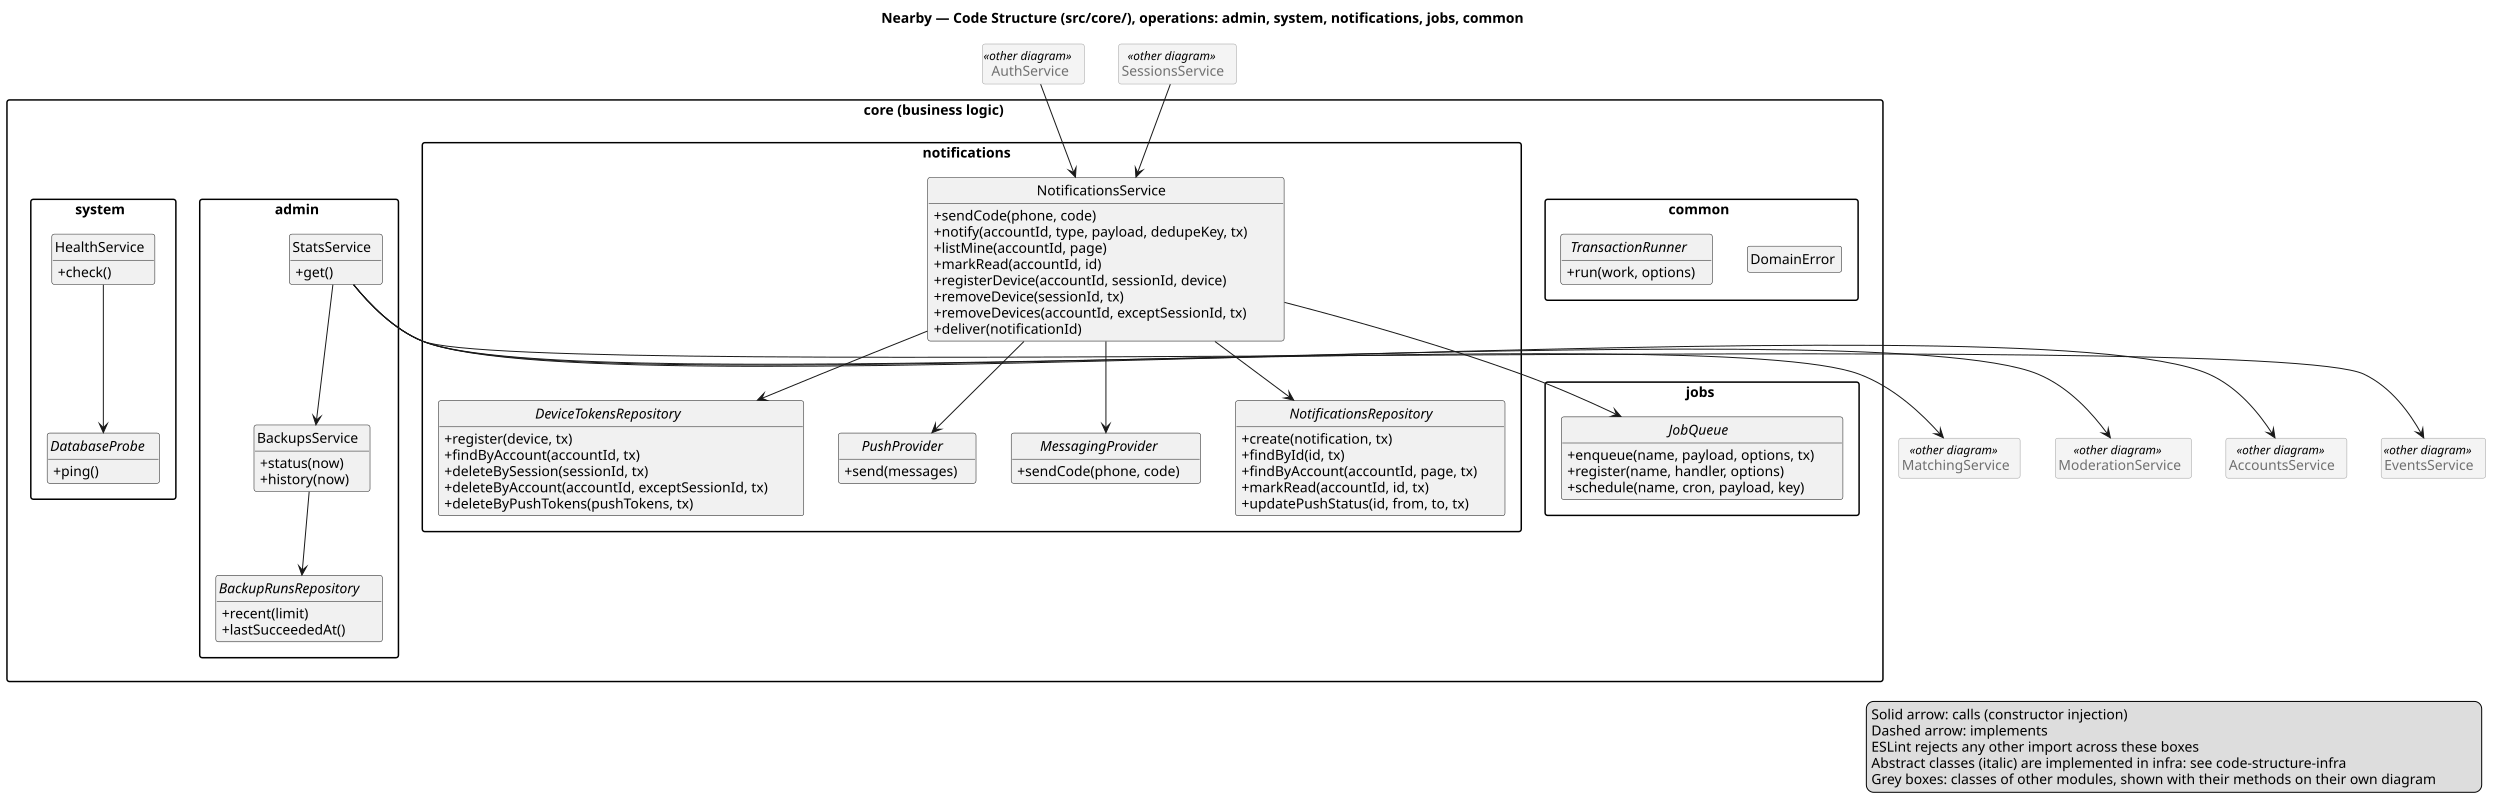
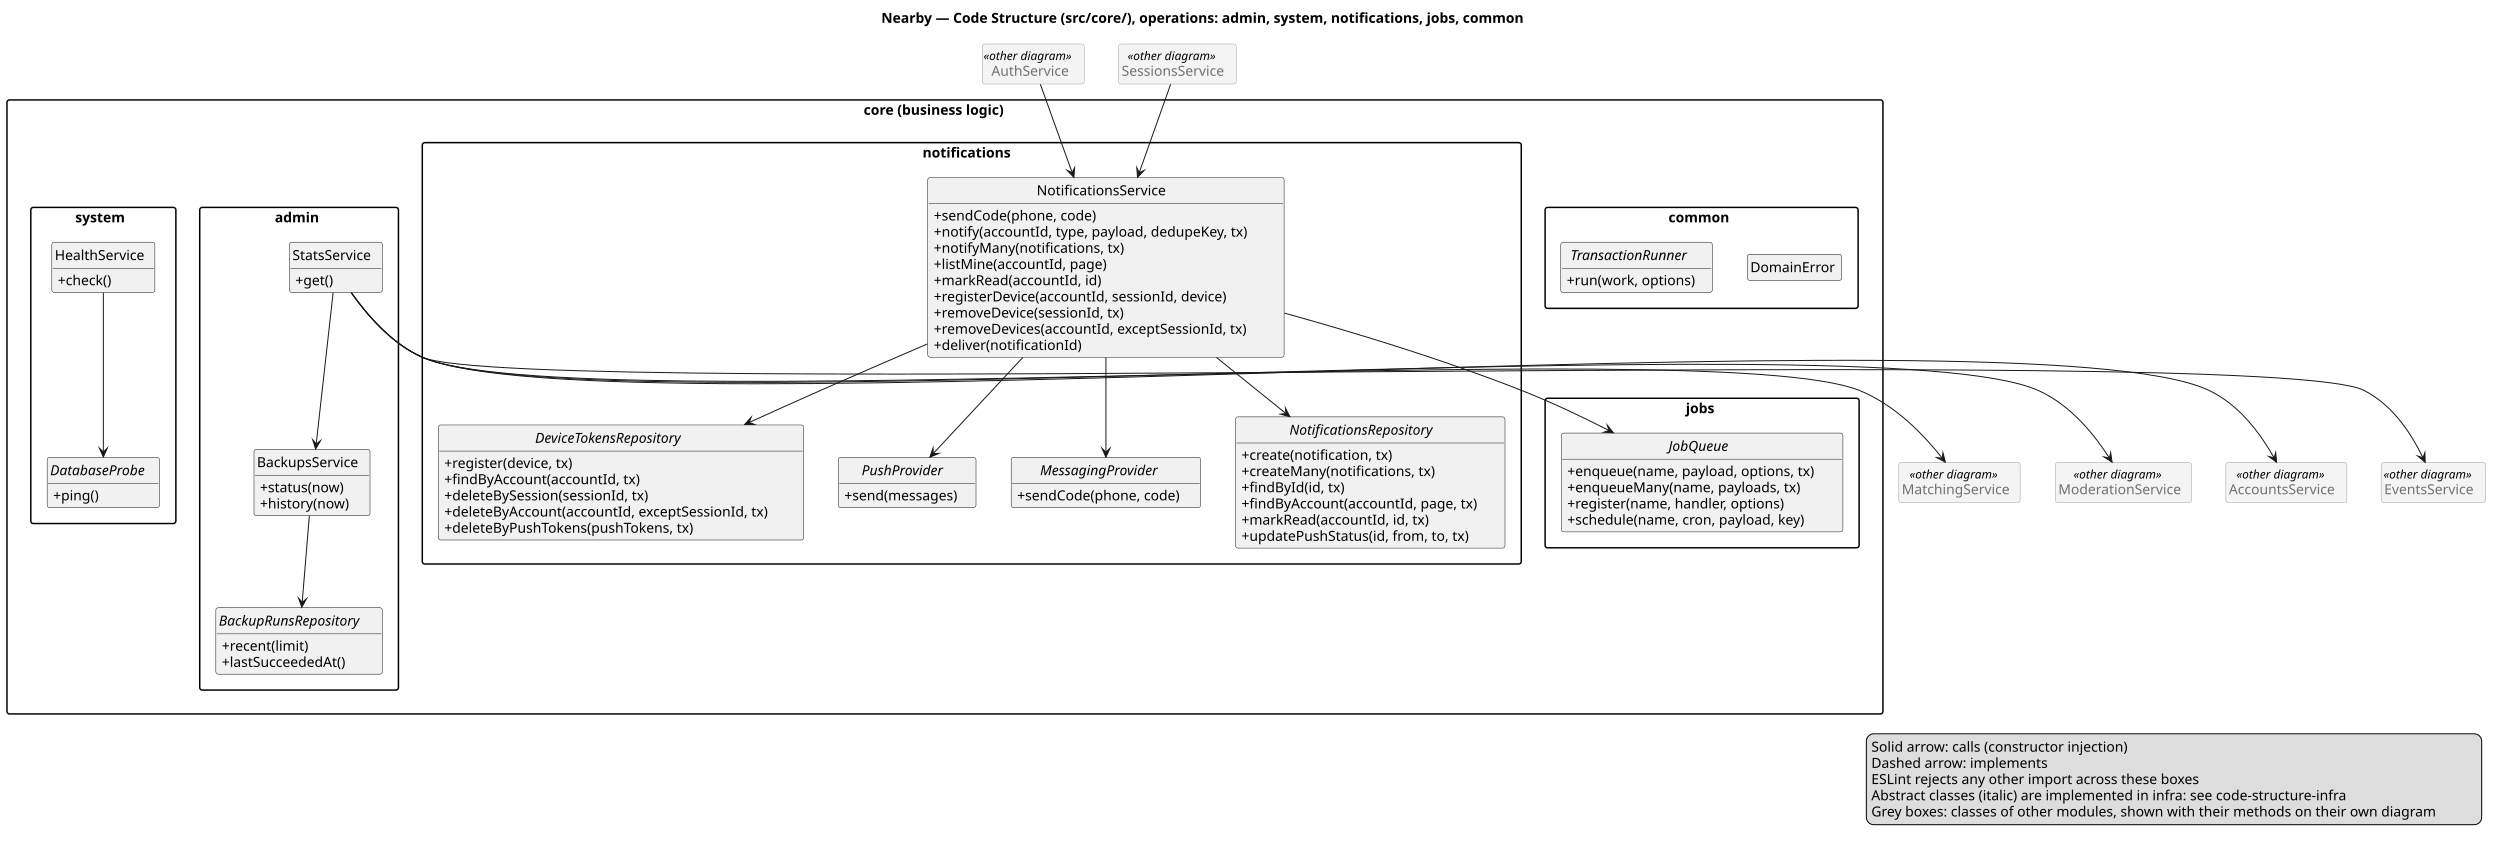
- <svg xmlns="http://www.w3.org/2000/svg" version="1.1" data-diagram-type="CLASS" style="width:2516px;height:816px;background:#FFFFFF;" width="2516px" height="816px" viewBox="0 0 2516 816" zoomAndPan="magnify" preserveAspectRatio="none" contentStyleType="text/css">
+ <svg xmlns="http://www.w3.org/2000/svg" version="1.1" data-diagram-type="CLASS" style="width:2516px;height:848px;background:#FFFFFF;" width="2516px" height="848px" viewBox="0 0 2516 848" zoomAndPan="magnify" preserveAspectRatio="none" contentStyleType="text/css">
  <defs />
  <g font-family="sans-serif" lengthAdjust="spacing">
    <g class="title" data-source-line="5">
      <text x="886.893" y="22.995" fill="#000" font-size="14" textLength="735.786" font-weight="700">Nearby — Code Structure (src/core/), operations: admin, system, notifications, jobs, common</text>
    </g>
    <g class="cluster" data-qualified-name="CORE" id="ent0001" data-source-line="18">
-       <rect x="7" y="100.567" width="1888" height="585.34" fill="none" style="stroke:#000;stroke-width:1.5;" rx="2.5" ry="2.5" />
-       <text x="869.177" y="115.562" fill="#000" font-size="14" textLength="163.646" font-weight="700">core (business logic)</text>
+       <rect x="7" y="100.557" width="1888" height="617.94" fill="none" style="stroke:#000;stroke-width:1.5;" rx="2.5" ry="2.5" />
+       <text x="869.177" y="115.552" fill="#000" font-size="14" textLength="163.646" font-weight="700">core (business logic)</text>
    </g>
    <g class="cluster" data-qualified-name="CORE.admin" id="ent0002" data-source-line="19">
-       <rect x="201" y="200.607" width="200" height="461.3" fill="none" style="stroke:#000;stroke-width:1.5;" rx="2.5" ry="2.5" />
-       <text x="276.589" y="215.602" fill="#000" font-size="14" textLength="48.822" font-weight="700">admin</text>
+       <rect x="201" y="208.747" width="200" height="485.75" fill="none" style="stroke:#000;stroke-width:1.5;" rx="2.5" ry="2.5" />
+       <text x="276.589" y="223.742" fill="#000" font-size="14" textLength="48.822" font-weight="700">admin</text>
    </g>
    <g class="cluster" data-qualified-name="CORE.system" id="ent0006" data-source-line="32">
-       <rect x="31" y="200.607" width="146" height="301.82" fill="none" style="stroke:#000;stroke-width:1.5;" rx="2.5" ry="2.5" />
-       <text x="75.716" y="215.602" fill="#000" font-size="14" textLength="56.567" font-weight="700">system</text>
+       <rect x="31" y="208.747" width="146" height="318.12" fill="none" style="stroke:#000;stroke-width:1.5;" rx="2.5" ry="2.5" />
+       <text x="75.716" y="223.742" fill="#000" font-size="14" textLength="56.567" font-weight="700">system</text>
    </g>
    <g class="cluster" data-qualified-name="CORE.notifications" id="ent0009" data-source-line="40">
-       <rect x="425" y="143.567" width="1106" height="391.45" fill="none" style="stroke:#000;stroke-width:1.5;" rx="2.5" ry="2.5" />
-       <text x="928.439" y="158.562" fill="#000" font-size="14" textLength="99.121" font-weight="700">notifications</text>
-     </g>
-     <g class="cluster" data-qualified-name="CORE.jobs" id="ent0015" data-source-line="72">
-       <rect x="1555" y="384.537" width="316" height="134.18" fill="none" style="stroke:#000;stroke-width:1.5;" rx="2.5" ry="2.5" />
-       <text x="1696.614" y="399.532" fill="#000" font-size="14" textLength="32.771" font-weight="700">jobs</text>
-     </g>
-     <g class="cluster" data-qualified-name="CORE.common" id="ent0017" data-source-line="79">
-       <rect x="1555" y="200.607" width="315" height="101.59" fill="none" style="stroke:#000;stroke-width:1.5;" rx="2.5" ry="2.5" />
-       <text x="1679.161" y="215.602" fill="#000" font-size="14" textLength="66.678" font-weight="700">common</text>
+       <rect x="425" y="143.557" width="1106" height="424.05" fill="none" style="stroke:#000;stroke-width:1.5;" rx="2.5" ry="2.5" />
+       <text x="928.439" y="158.552" fill="#000" font-size="14" textLength="99.121" font-weight="700">notifications</text>
+     </g>
+     <g class="cluster" data-qualified-name="CORE.jobs" id="ent0015" data-source-line="74">
+       <rect x="1555" y="400.827" width="316" height="150.48" fill="none" style="stroke:#000;stroke-width:1.5;" rx="2.5" ry="2.5" />
+       <text x="1696.614" y="415.822" fill="#000" font-size="14" textLength="32.771" font-weight="700">jobs</text>
+     </g>
+     <g class="cluster" data-qualified-name="CORE.common" id="ent0017" data-source-line="82">
+       <rect x="1555" y="208.747" width="315" height="101.59" fill="none" style="stroke:#000;stroke-width:1.5;" rx="2.5" ry="2.5" />
+       <text x="1679.161" y="223.742" fill="#000" font-size="14" textLength="66.678" font-weight="700">common</text>
    </g>
    <g class="entity" data-qualified-name="CORE.admin.StatsService" id="ent0003" data-source-line="20">
-       <rect x="291.26" y="235.607" width="93.479" height="50.594" fill="#F1F1F1" style="stroke:#181818;stroke-width:0.5;" rx="2.5" ry="2.5" />
-       <text x="294.26" y="253.602" fill="#000" font-size="14" textLength="87.479">StatsService</text>
-       <line x1="292.26" y1="261.904" x2="383.739" y2="261.904" style="stroke:#181818;stroke-width:0.5;" />
-       <text x="297.26" y="278.899" fill="#000" font-size="14" textLength="45.644">+get()</text>
+       <rect x="291.26" y="243.747" width="93.479" height="50.594" fill="#F1F1F1" style="stroke:#181818;stroke-width:0.5;" rx="2.5" ry="2.5" />
+       <text x="294.26" y="261.742" fill="#000" font-size="14" textLength="87.479">StatsService</text>
+       <line x1="292.26" y1="270.044" x2="383.739" y2="270.044" style="stroke:#181818;stroke-width:0.5;" />
+       <text x="297.26" y="287.039" fill="#000" font-size="14" textLength="45.644">+get()</text>
    </g>
    <g class="entity" data-qualified-name="CORE.admin.BackupsService" id="ent0004" data-source-line="23">
-       <rect x="255.61" y="427.677" width="116.783" height="66.891" fill="#F1F1F1" style="stroke:#181818;stroke-width:0.5;" rx="2.5" ry="2.5" />
-       <text x="258.61" y="445.672" fill="#000" font-size="14" textLength="110.783">BackupsService</text>
-       <line x1="256.61" y1="453.974" x2="371.393" y2="453.974" style="stroke:#181818;stroke-width:0.5;" />
-       <text x="261.61" y="470.969" fill="#000" font-size="14" textLength="94.562">+status(now)</text>
-       <text x="261.61" y="487.266" fill="#000" font-size="14" textLength="99.695">+history(now)</text>
+       <rect x="255.61" y="452.127" width="116.783" height="66.891" fill="#F1F1F1" style="stroke:#181818;stroke-width:0.5;" rx="2.5" ry="2.5" />
+       <text x="258.61" y="470.122" fill="#000" font-size="14" textLength="110.783">BackupsService</text>
+       <line x1="256.61" y1="478.424" x2="371.393" y2="478.424" style="stroke:#181818;stroke-width:0.5;" />
+       <text x="261.61" y="495.419" fill="#000" font-size="14" textLength="94.562">+status(now)</text>
+       <text x="261.61" y="511.716" fill="#000" font-size="14" textLength="99.695">+history(now)</text>
    </g>
    <g class="entity" data-qualified-name="CORE.admin.BackupRunsRepository" id="ent0005" data-source-line="27">
-       <rect x="217.21" y="579.017" width="167.588" height="66.891" fill="#F1F1F1" style="stroke:#181818;stroke-width:0.5;" rx="2.5" ry="2.5" />
-       <text x="220.21" y="597.012" fill="#000" font-size="14" textLength="161.588" font-style="italic">BackupRunsRepository</text>
-       <line x1="218.21" y1="605.314" x2="383.798" y2="605.314" style="stroke:#181818;stroke-width:0.5;" />
-       <text x="223.21" y="622.309" fill="#000" font-size="14" textLength="98.492">+recent(limit)</text>
-       <text x="223.21" y="638.606" fill="#000" font-size="14" textLength="139.74">+lastSucceededAt()</text>
+       <rect x="217.21" y="611.607" width="167.588" height="66.891" fill="#F1F1F1" style="stroke:#181818;stroke-width:0.5;" rx="2.5" ry="2.5" />
+       <text x="220.21" y="629.602" fill="#000" font-size="14" textLength="161.588" font-style="italic">BackupRunsRepository</text>
+       <line x1="218.21" y1="637.904" x2="383.798" y2="637.904" style="stroke:#181818;stroke-width:0.5;" />
+       <text x="223.21" y="654.899" fill="#000" font-size="14" textLength="98.492">+recent(limit)</text>
+       <text x="223.21" y="671.196" fill="#000" font-size="14" textLength="139.74">+lastSucceededAt()</text>
    </g>
    <g class="entity" data-qualified-name="CORE.system.HealthService" id="ent0007" data-source-line="33">
-       <rect x="52.14" y="235.607" width="103.713" height="50.594" fill="#F1F1F1" style="stroke:#181818;stroke-width:0.5;" rx="2.5" ry="2.5" />
-       <text x="55.14" y="253.602" fill="#000" font-size="14" textLength="97.713">HealthService</text>
-       <line x1="53.14" y1="261.904" x2="154.853" y2="261.904" style="stroke:#181818;stroke-width:0.5;" />
-       <text x="58.14" y="278.899" fill="#000" font-size="14" textLength="63.643">+check()</text>
+       <rect x="52.14" y="243.747" width="103.713" height="50.594" fill="#F1F1F1" style="stroke:#181818;stroke-width:0.5;" rx="2.5" ry="2.5" />
+       <text x="55.14" y="261.742" fill="#000" font-size="14" textLength="97.713">HealthService</text>
+       <line x1="53.14" y1="270.044" x2="154.853" y2="270.044" style="stroke:#181818;stroke-width:0.5;" />
+       <text x="58.14" y="287.039" fill="#000" font-size="14" textLength="63.643">+check()</text>
    </g>
    <g class="entity" data-qualified-name="CORE.system.DatabaseProbe" id="ent0008" data-source-line="36">
-       <rect x="47.47" y="435.827" width="113.064" height="50.594" fill="#F1F1F1" style="stroke:#181818;stroke-width:0.5;" rx="2.5" ry="2.5" />
-       <text x="50.47" y="453.822" fill="#000" font-size="14" textLength="107.064" font-style="italic">DatabaseProbe</text>
-       <line x1="48.47" y1="462.124" x2="159.534" y2="462.124" style="stroke:#181818;stroke-width:0.5;" />
-       <text x="53.47" y="479.119" fill="#000" font-size="14" textLength="53.19">+ping()</text>
+       <rect x="47.47" y="460.267" width="113.064" height="50.594" fill="#F1F1F1" style="stroke:#181818;stroke-width:0.5;" rx="2.5" ry="2.5" />
+       <text x="50.47" y="478.262" fill="#000" font-size="14" textLength="107.064" font-style="italic">DatabaseProbe</text>
+       <line x1="48.47" y1="486.564" x2="159.534" y2="486.564" style="stroke:#181818;stroke-width:0.5;" />
+       <text x="53.47" y="503.559" fill="#000" font-size="14" textLength="53.19">+ping()</text>
    </g>
    <g class="entity" data-qualified-name="CORE.notifications.NotificationsService" id="ent0010" data-source-line="41">
-       <rect x="933.68" y="178.567" width="358.637" height="164.672" fill="#F1F1F1" style="stroke:#181818;stroke-width:0.5;" rx="2.5" ry="2.5" />
-       <text x="1043.316" y="196.562" fill="#000" font-size="14" textLength="139.364">NotificationsService</text>
-       <line x1="934.68" y1="204.864" x2="1291.317" y2="204.864" style="stroke:#181818;stroke-width:0.5;" />
-       <text x="939.68" y="221.859" fill="#000" font-size="14" textLength="178.637">+sendCode(phone, code)</text>
-       <text x="939.68" y="238.156" fill="#000" font-size="14" textLength="346.637">+notify(accountId, type, payload, dedupeKey, tx)</text>
-       <text x="939.68" y="254.453" fill="#000" font-size="14" textLength="189.328">+listMine(accountId, page)</text>
-       <text x="939.68" y="270.749" fill="#000" font-size="14" textLength="185.008">+markRead(accountId, id)</text>
-       <text x="939.68" y="287.046" fill="#000" font-size="14" textLength="322.246">+registerDevice(accountId, sessionId, device)</text>
-       <text x="939.68" y="303.343" fill="#000" font-size="14" textLength="211.518">+removeDevice(sessionId, tx)</text>
-       <text x="939.68" y="319.64" fill="#000" font-size="14" textLength="345.68">+removeDevices(accountId, exceptSessionId, tx)</text>
-       <text x="939.68" y="335.937" fill="#000" font-size="14" textLength="162.333">+deliver(notificationId)</text>
-     </g>
-     <g class="entity" data-qualified-name="CORE.notifications.MessagingProvider" id="ent0011" data-source-line="51">
-       <rect x="1017.68" y="435.827" width="190.637" height="50.594" fill="#F1F1F1" style="stroke:#181818;stroke-width:0.5;" rx="2.5" ry="2.5" />
-       <text x="1046.703" y="453.822" fill="#000" font-size="14" textLength="132.59" font-style="italic">MessagingProvider</text>
-       <line x1="1018.68" y1="462.124" x2="1207.317" y2="462.124" style="stroke:#181818;stroke-width:0.5;" />
-       <text x="1023.68" y="479.119" fill="#000" font-size="14" textLength="178.637">+sendCode(phone, code)</text>
-     </g>
-     <g class="entity" data-qualified-name="CORE.notifications.NotificationsRepository" id="ent0012" data-source-line="54">
-       <rect x="1243.39" y="403.237" width="271.226" height="115.781" fill="#F1F1F1" style="stroke:#181818;stroke-width:0.5;" rx="2.5" ry="2.5" />
-       <text x="1297.655" y="421.232" fill="#000" font-size="14" textLength="162.695" font-style="italic">NotificationsRepository</text>
-       <line x1="1244.39" y1="429.534" x2="1513.616" y2="429.534" style="stroke:#181818;stroke-width:0.5;" />
-       <text x="1249.39" y="446.529" fill="#000" font-size="14" textLength="168.807">+create(notification, tx)</text>
-       <text x="1249.39" y="462.826" fill="#000" font-size="14" textLength="115.589">+findById(id, tx)</text>
-       <text x="1249.39" y="479.123" fill="#000" font-size="14" textLength="259.226">+findByAccount(accountId, page, tx)</text>
-       <text x="1249.39" y="495.419" fill="#000" font-size="14" textLength="207.683">+markRead(accountId, id, tx)</text>
-       <text x="1249.39" y="511.716" fill="#000" font-size="14" textLength="250.271">+updatePushStatus(id, from, to, tx)</text>
-     </g>
-     <g class="entity" data-qualified-name="CORE.notifications.DeviceTokensRepository" id="ent0013" data-source-line="61">
-       <rect x="441.1" y="403.237" width="367.804" height="115.781" fill="#F1F1F1" style="stroke:#181818;stroke-width:0.5;" rx="2.5" ry="2.5" />
-       <text x="538.524" y="421.232" fill="#000" font-size="14" textLength="172.956" font-style="italic">DeviceTokensRepository</text>
-       <line x1="442.1" y1="429.534" x2="807.904" y2="429.534" style="stroke:#181818;stroke-width:0.5;" />
-       <text x="447.1" y="446.529" fill="#000" font-size="14" textLength="145.612">+register(device, tx)</text>
-       <text x="447.1" y="462.826" fill="#000" font-size="14" textLength="215.359">+findByAccount(accountId, tx)</text>
-       <text x="447.1" y="479.123" fill="#000" font-size="14" textLength="225.579">+deleteBySession(sessionId, tx)</text>
-       <text x="447.1" y="495.419" fill="#000" font-size="14" textLength="355.804">+deleteByAccount(accountId, exceptSessionId, tx)</text>
-       <text x="447.1" y="511.716" fill="#000" font-size="14" textLength="274.743">+deleteByPushTokens(pushTokens, tx)</text>
-     </g>
-     <g class="entity" data-qualified-name="CORE.notifications.PushProvider" id="ent0014" data-source-line="68">
-       <rect x="843.73" y="435.827" width="138.533" height="50.594" fill="#F1F1F1" style="stroke:#181818;stroke-width:0.5;" rx="2.5" ry="2.5" />
-       <text x="867.158" y="453.822" fill="#000" font-size="14" textLength="91.677" font-style="italic">PushProvider</text>
-       <line x1="844.73" y1="462.124" x2="981.263" y2="462.124" style="stroke:#181818;stroke-width:0.5;" />
-       <text x="849.73" y="479.119" fill="#000" font-size="14" textLength="126.533">+send(messages)</text>
-     </g>
-     <g class="entity" data-qualified-name="CORE.jobs.JobQueue" id="ent0016" data-source-line="73">
-       <rect x="1571.29" y="419.537" width="283.414" height="83.188" fill="#F1F1F1" style="stroke:#181818;stroke-width:0.5;" rx="2.5" ry="2.5" />
-       <text x="1679.21" y="437.532" fill="#000" font-size="14" textLength="67.573" font-style="italic">JobQueue</text>
-       <line x1="1572.29" y1="445.834" x2="1853.704" y2="445.834" style="stroke:#181818;stroke-width:0.5;" />
-       <text x="1577.29" y="462.829" fill="#000" font-size="14" textLength="271.414">+enqueue(name, payload, options, tx)</text>
-       <text x="1577.29" y="479.126" fill="#000" font-size="14" textLength="239.49">+register(name, handler, options)</text>
-       <text x="1577.29" y="495.423" fill="#000" font-size="14" textLength="263.368">+schedule(name, cron, payload, key)</text>
-     </g>
-     <g class="entity" data-qualified-name="CORE.common.TransactionRunner" id="ent0018" data-source-line="80">
-       <rect x="1570.75" y="235.607" width="152.499" height="50.594" fill="#F1F1F1" style="stroke:#181818;stroke-width:0.5;" rx="2.5" ry="2.5" />
-       <text x="1580.568" y="253.602" fill="#000" font-size="14" textLength="132.863" font-style="italic">TransactionRunner</text>
-       <line x1="1571.75" y1="261.904" x2="1722.249" y2="261.904" style="stroke:#181818;stroke-width:0.5;" />
-       <text x="1576.75" y="278.899" fill="#000" font-size="14" textLength="140.499">+run(work, options)</text>
-     </g>
-     <g class="entity" data-qualified-name="CORE.common.DomainError" id="ent0019" data-source-line="83">
-       <rect x="1758.5" y="247.747" width="95.004" height="26.297" fill="#F1F1F1" style="stroke:#181818;stroke-width:0.5;" rx="2.5" ry="2.5" />
-       <text x="1761.5" y="265.742" fill="#000" font-size="14" textLength="89.004">DomainError</text>
-     </g>
-     <g class="entity" data-qualified-name="AccountsService" id="ent0020" data-source-line="88">
-       <rect x="2240.1" y="440.997" width="121.808" height="40.266" fill="#F4F4F4" style="stroke:#A0A0A0;stroke-width:0.5;" rx="2.5" ry="2.5" />
-       <text x="2250.757" y="457.136" fill="#000" font-size="12" textLength="100.494" font-style="italic">«other diagram»</text>
-       <text x="2243.1" y="472.961" fill="#707070" font-size="14" textLength="115.808">AccountsService</text>
-     </g>
-     <g class="entity" data-qualified-name="EventsService" id="ent0021" data-source-line="89">
-       <rect x="2396.43" y="440.997" width="105.142" height="40.266" fill="#F4F4F4" style="stroke:#A0A0A0;stroke-width:0.5;" rx="2.5" ry="2.5" />
-       <text x="2398.754" y="457.136" fill="#000" font-size="12" textLength="100.494" font-style="italic">«other diagram»</text>
-       <text x="2399.43" y="472.961" fill="#707070" font-size="14" textLength="99.142">EventsService</text>
-     </g>
-     <g class="entity" data-qualified-name="MatchingService" id="ent0022" data-source-line="90">
-       <rect x="1910.95" y="440.997" width="122.108" height="40.266" fill="#F4F4F4" style="stroke:#A0A0A0;stroke-width:0.5;" rx="2.5" ry="2.5" />
-       <text x="1921.757" y="457.136" fill="#000" font-size="12" textLength="100.494" font-style="italic">«other diagram»</text>
-       <text x="1913.95" y="472.961" fill="#707070" font-size="14" textLength="116.108">MatchingService</text>
-     </g>
-     <g class="entity" data-qualified-name="ModerationService" id="ent0023" data-source-line="91">
-       <rect x="2068.48" y="440.997" width="137.038" height="40.266" fill="#F4F4F4" style="stroke:#A0A0A0;stroke-width:0.5;" rx="2.5" ry="2.5" />
-       <text x="2086.752" y="457.136" fill="#000" font-size="12" textLength="100.494" font-style="italic">«other diagram»</text>
-       <text x="2071.48" y="472.961" fill="#707070" font-size="14" textLength="131.038">ModerationService</text>
-     </g>
-     <g class="entity" data-qualified-name="AuthService" id="ent0024" data-source-line="92">
+       <rect x="933.68" y="178.557" width="358.637" height="180.969" fill="#F1F1F1" style="stroke:#181818;stroke-width:0.5;" rx="2.5" ry="2.5" />
+       <text x="1043.316" y="196.552" fill="#000" font-size="14" textLength="139.364">NotificationsService</text>
+       <line x1="934.68" y1="204.854" x2="1291.317" y2="204.854" style="stroke:#181818;stroke-width:0.5;" />
+       <text x="939.68" y="221.849" fill="#000" font-size="14" textLength="178.637">+sendCode(phone, code)</text>
+       <text x="939.68" y="238.146" fill="#000" font-size="14" textLength="346.637">+notify(accountId, type, payload, dedupeKey, tx)</text>
+       <text x="939.68" y="254.443" fill="#000" font-size="14" textLength="209.2">+notifyMany(notifications, tx)</text>
+       <text x="939.68" y="270.739" fill="#000" font-size="14" textLength="189.328">+listMine(accountId, page)</text>
+       <text x="939.68" y="287.036" fill="#000" font-size="14" textLength="185.008">+markRead(accountId, id)</text>
+       <text x="939.68" y="303.333" fill="#000" font-size="14" textLength="322.246">+registerDevice(accountId, sessionId, device)</text>
+       <text x="939.68" y="319.63" fill="#000" font-size="14" textLength="211.518">+removeDevice(sessionId, tx)</text>
+       <text x="939.68" y="335.927" fill="#000" font-size="14" textLength="345.68">+removeDevices(accountId, exceptSessionId, tx)</text>
+       <text x="939.68" y="352.224" fill="#000" font-size="14" textLength="162.333">+deliver(notificationId)</text>
+     </g>
+     <g class="entity" data-qualified-name="CORE.notifications.MessagingProvider" id="ent0011" data-source-line="52">
+       <rect x="1017.68" y="460.267" width="190.637" height="50.594" fill="#F1F1F1" style="stroke:#181818;stroke-width:0.5;" rx="2.5" ry="2.5" />
+       <text x="1046.703" y="478.262" fill="#000" font-size="14" textLength="132.59" font-style="italic">MessagingProvider</text>
+       <line x1="1018.68" y1="486.564" x2="1207.317" y2="486.564" style="stroke:#181818;stroke-width:0.5;" />
+       <text x="1023.68" y="503.559" fill="#000" font-size="14" textLength="178.637">+sendCode(phone, code)</text>
+     </g>
+     <g class="entity" data-qualified-name="CORE.notifications.NotificationsRepository" id="ent0012" data-source-line="55">
+       <rect x="1243.39" y="419.527" width="271.226" height="132.078" fill="#F1F1F1" style="stroke:#181818;stroke-width:0.5;" rx="2.5" ry="2.5" />
+       <text x="1297.655" y="437.522" fill="#000" font-size="14" textLength="162.695" font-style="italic">NotificationsRepository</text>
+       <line x1="1244.39" y1="445.824" x2="1513.616" y2="445.824" style="stroke:#181818;stroke-width:0.5;" />
+       <text x="1249.39" y="462.819" fill="#000" font-size="14" textLength="168.807">+create(notification, tx)</text>
+       <text x="1249.39" y="479.116" fill="#000" font-size="14" textLength="213.917">+createMany(notifications, tx)</text>
+       <text x="1249.39" y="495.413" fill="#000" font-size="14" textLength="115.589">+findById(id, tx)</text>
+       <text x="1249.39" y="511.709" fill="#000" font-size="14" textLength="259.226">+findByAccount(accountId, page, tx)</text>
+       <text x="1249.39" y="528.006" fill="#000" font-size="14" textLength="207.683">+markRead(accountId, id, tx)</text>
+       <text x="1249.39" y="544.303" fill="#000" font-size="14" textLength="250.271">+updatePushStatus(id, from, to, tx)</text>
+     </g>
+     <g class="entity" data-qualified-name="CORE.notifications.DeviceTokensRepository" id="ent0013" data-source-line="63">
+       <rect x="441.1" y="427.677" width="367.804" height="115.781" fill="#F1F1F1" style="stroke:#181818;stroke-width:0.5;" rx="2.5" ry="2.5" />
+       <text x="538.524" y="445.672" fill="#000" font-size="14" textLength="172.956" font-style="italic">DeviceTokensRepository</text>
+       <line x1="442.1" y1="453.974" x2="807.904" y2="453.974" style="stroke:#181818;stroke-width:0.5;" />
+       <text x="447.1" y="470.969" fill="#000" font-size="14" textLength="145.612">+register(device, tx)</text>
+       <text x="447.1" y="487.266" fill="#000" font-size="14" textLength="215.359">+findByAccount(accountId, tx)</text>
+       <text x="447.1" y="503.563" fill="#000" font-size="14" textLength="225.579">+deleteBySession(sessionId, tx)</text>
+       <text x="447.1" y="519.859" fill="#000" font-size="14" textLength="355.804">+deleteByAccount(accountId, exceptSessionId, tx)</text>
+       <text x="447.1" y="536.156" fill="#000" font-size="14" textLength="274.743">+deleteByPushTokens(pushTokens, tx)</text>
+     </g>
+     <g class="entity" data-qualified-name="CORE.notifications.PushProvider" id="ent0014" data-source-line="70">
+       <rect x="843.73" y="460.267" width="138.533" height="50.594" fill="#F1F1F1" style="stroke:#181818;stroke-width:0.5;" rx="2.5" ry="2.5" />
+       <text x="867.158" y="478.262" fill="#000" font-size="14" textLength="91.677" font-style="italic">PushProvider</text>
+       <line x1="844.73" y1="486.564" x2="981.263" y2="486.564" style="stroke:#181818;stroke-width:0.5;" />
+       <text x="849.73" y="503.559" fill="#000" font-size="14" textLength="126.533">+send(messages)</text>
+     </g>
+     <g class="entity" data-qualified-name="CORE.jobs.JobQueue" id="ent0016" data-source-line="75">
+       <rect x="1571.29" y="435.827" width="283.414" height="99.484" fill="#F1F1F1" style="stroke:#181818;stroke-width:0.5;" rx="2.5" ry="2.5" />
+       <text x="1679.21" y="453.822" fill="#000" font-size="14" textLength="67.573" font-style="italic">JobQueue</text>
+       <line x1="1572.29" y1="462.124" x2="1853.704" y2="462.124" style="stroke:#181818;stroke-width:0.5;" />
+       <text x="1577.29" y="479.119" fill="#000" font-size="14" textLength="271.414">+enqueue(name, payload, options, tx)</text>
+       <text x="1577.29" y="495.416" fill="#000" font-size="14" textLength="256.061">+enqueueMany(name, payloads, tx)</text>
+       <text x="1577.29" y="511.713" fill="#000" font-size="14" textLength="239.49">+register(name, handler, options)</text>
+       <text x="1577.29" y="528.009" fill="#000" font-size="14" textLength="263.368">+schedule(name, cron, payload, key)</text>
+     </g>
+     <g class="entity" data-qualified-name="CORE.common.TransactionRunner" id="ent0018" data-source-line="83">
+       <rect x="1570.75" y="243.747" width="152.499" height="50.594" fill="#F1F1F1" style="stroke:#181818;stroke-width:0.5;" rx="2.5" ry="2.5" />
+       <text x="1580.568" y="261.742" fill="#000" font-size="14" textLength="132.863" font-style="italic">TransactionRunner</text>
+       <line x1="1571.75" y1="270.044" x2="1722.249" y2="270.044" style="stroke:#181818;stroke-width:0.5;" />
+       <text x="1576.75" y="287.039" fill="#000" font-size="14" textLength="140.499">+run(work, options)</text>
+     </g>
+     <g class="entity" data-qualified-name="CORE.common.DomainError" id="ent0019" data-source-line="86">
+       <rect x="1758.5" y="255.897" width="95.004" height="26.297" fill="#F1F1F1" style="stroke:#181818;stroke-width:0.5;" rx="2.5" ry="2.5" />
+       <text x="1761.5" y="273.892" fill="#000" font-size="14" textLength="89.004">DomainError</text>
+     </g>
+     <g class="entity" data-qualified-name="AccountsService" id="ent0020" data-source-line="91">
+       <rect x="2240.1" y="465.437" width="121.808" height="40.266" fill="#F4F4F4" style="stroke:#A0A0A0;stroke-width:0.5;" rx="2.5" ry="2.5" />
+       <text x="2250.757" y="481.576" fill="#000" font-size="12" textLength="100.494" font-style="italic">«other diagram»</text>
+       <text x="2243.1" y="497.401" fill="#707070" font-size="14" textLength="115.808">AccountsService</text>
+     </g>
+     <g class="entity" data-qualified-name="EventsService" id="ent0021" data-source-line="92">
+       <rect x="2396.43" y="465.437" width="105.142" height="40.266" fill="#F4F4F4" style="stroke:#A0A0A0;stroke-width:0.5;" rx="2.5" ry="2.5" />
+       <text x="2398.754" y="481.576" fill="#000" font-size="12" textLength="100.494" font-style="italic">«other diagram»</text>
+       <text x="2399.43" y="497.401" fill="#707070" font-size="14" textLength="99.142">EventsService</text>
+     </g>
+     <g class="entity" data-qualified-name="MatchingService" id="ent0022" data-source-line="93">
+       <rect x="1910.95" y="465.437" width="122.108" height="40.266" fill="#F4F4F4" style="stroke:#A0A0A0;stroke-width:0.5;" rx="2.5" ry="2.5" />
+       <text x="1921.757" y="481.576" fill="#000" font-size="12" textLength="100.494" font-style="italic">«other diagram»</text>
+       <text x="1913.95" y="497.401" fill="#707070" font-size="14" textLength="116.108">MatchingService</text>
+     </g>
+     <g class="entity" data-qualified-name="ModerationService" id="ent0023" data-source-line="94">
+       <rect x="2068.48" y="465.437" width="137.038" height="40.266" fill="#F4F4F4" style="stroke:#A0A0A0;stroke-width:0.5;" rx="2.5" ry="2.5" />
+       <text x="2086.752" y="481.576" fill="#000" font-size="12" textLength="100.494" font-style="italic">«other diagram»</text>
+       <text x="2071.48" y="497.401" fill="#707070" font-size="14" textLength="131.038">ModerationService</text>
+     </g>
+     <g class="entity" data-qualified-name="AuthService" id="ent0024" data-source-line="95">
      <rect x="988.75" y="44.297" width="102.494" height="40.266" fill="#F4F4F4" style="stroke:#A0A0A0;stroke-width:0.5;" rx="2.5" ry="2.5" />
      <text x="989.75" y="60.436" fill="#000" font-size="12" textLength="100.494" font-style="italic">«other diagram»</text>
      <text x="997.72" y="76.261" fill="#707070" font-size="14" textLength="84.554">AuthService</text>
    </g>
-     <g class="entity" data-qualified-name="SessionsService" id="ent0025" data-source-line="93">
+     <g class="entity" data-qualified-name="SessionsService" id="ent0025" data-source-line="96">
      <rect x="1125.77" y="44.297" width="118.451" height="40.266" fill="#F4F4F4" style="stroke:#A0A0A0;stroke-width:0.5;" rx="2.5" ry="2.5" />
      <text x="1134.749" y="60.436" fill="#000" font-size="12" textLength="100.494" font-style="italic">«other diagram»</text>
      <text x="1128.77" y="76.261" fill="#707070" font-size="14" textLength="112.451">SessionsService</text>
    </g>
-     <g class="link" data-entity-1="ent0024" data-entity-2="ent0010" id="lnk26" data-source-line="96" data-link-type="dependency">
-       <path d="M1047.27,84.787 C1055.49,106.697 1067.663,139.136 1080.593,173.576" style="stroke:#181818;stroke-width:1;" fill="none" id="AuthService-to-NotificationsService" codeLine="96" />
-       <polygon points="1082.35,178.257,1082.931,168.425,1080.593,173.576,1075.442,171.237,1082.35,178.257" fill="#181818" style="stroke:#181818;stroke-width:1;stroke-linejoin:miter;stroke-miterlimit:10;" />
-     </g>
-     <g class="link" data-entity-1="ent0025" data-entity-2="ent0010" id="lnk27" data-source-line="97" data-link-type="dependency">
-       <path d="M1177.83,84.787 C1169.72,106.697 1157.716,139.128 1144.966,173.568" style="stroke:#181818;stroke-width:1;" fill="none" id="SessionsService-to-NotificationsService" codeLine="97" />
-       <polygon points="1143.23,178.257,1150.106,171.205,1144.966,173.568,1142.603,168.428,1143.23,178.257" fill="#181818" style="stroke:#181818;stroke-width:1;stroke-linejoin:miter;stroke-miterlimit:10;" />
-     </g>
-     <g class="link" data-entity-1="ent0003" data-entity-2="ent0020" id="lnk28" data-source-line="98" data-link-type="dependency">
-       <path d="M355.93,286.587 C371.66,306.007 396.45,331.657 425,343.237 C610.17,418.307 2040.49,295.187 2223,376.537 C2252.73,389.787 2273.656,416.174 2286.816,436.434" style="stroke:#181818;stroke-width:1;" fill="none" id="StatsService-to-AccountsService" codeLine="98" />
-       <polygon points="2289.54,440.627,2287.992,430.9,2286.816,436.434,2281.283,435.258,2289.54,440.627" fill="#181818" style="stroke:#181818;stroke-width:1;stroke-linejoin:miter;stroke-miterlimit:10;" />
-     </g>
-     <g class="link" data-entity-1="ent0003" data-entity-2="ent0021" id="lnk29" data-source-line="99" data-link-type="dependency">
-       <path d="M355.92,286.597 C371.65,306.027 396.44,331.677 425,343.237 C525.65,383.947 2281.02,329.757 2379,376.537 C2407.02,389.907 2425.41,416.088 2436.78,436.318" style="stroke:#181818;stroke-width:1;" fill="none" id="StatsService-to-EventsService" codeLine="99" />
-       <polygon points="2439.23,440.677,2438.307,430.871,2436.78,436.318,2431.333,434.791,2439.23,440.677" fill="#181818" style="stroke:#181818;stroke-width:1;stroke-linejoin:miter;stroke-miterlimit:10;" />
-     </g>
-     <g class="link" data-entity-1="ent0003" data-entity-2="ent0022" id="lnk30" data-source-line="100" data-link-type="dependency">
-       <path d="M355.94,286.547 C371.68,305.957 396.47,331.597 425,343.237 C573.8,403.947 1720.43,320.337 1871,376.537 C1905.97,389.587 1934.256,416.491 1952.456,436.831" style="stroke:#181818;stroke-width:1;" fill="none" id="StatsService-to-MatchingService" codeLine="100" />
-       <polygon points="1955.79,440.557,1952.77,431.183,1952.456,436.831,1946.808,436.517,1955.79,440.557" fill="#181818" style="stroke:#181818;stroke-width:1;stroke-linejoin:miter;stroke-miterlimit:10;" />
-     </g>
-     <g class="link" data-entity-1="ent0003" data-entity-2="ent0023" id="lnk31" data-source-line="101" data-link-type="dependency">
-       <path d="M355.93,286.567 C371.67,305.987 396.46,331.637 425,343.237 C592.4,411.287 1884.27,306.857 2051,376.537 C2082.51,389.697 2105.977,416.28 2120.907,436.57" style="stroke:#181818;stroke-width:1;" fill="none" id="StatsService-to-ModerationService" codeLine="101" />
-       <polygon points="2123.87,440.597,2121.758,430.977,2120.907,436.57,2115.314,435.719,2123.87,440.597" fill="#181818" style="stroke:#181818;stroke-width:1;stroke-linejoin:miter;stroke-miterlimit:10;" />
-     </g>
-     <g class="link" data-entity-1="ent0003" data-entity-2="ent0004" id="lnk32" data-source-line="102" data-link-type="dependency">
-       <path d="M335.01,286.607 C330.7,322.207 323.33,383.013 318.55,422.563" style="stroke:#181818;stroke-width:1;" fill="none" id="StatsService-to-BackupsService" codeLine="102" />
-       <polygon points="317.95,427.527,323.001,419.072,318.55,422.563,315.059,418.112,317.95,427.527" fill="#181818" style="stroke:#181818;stroke-width:1;stroke-linejoin:miter;stroke-miterlimit:10;" />
-     </g>
-     <g class="link" data-entity-1="ent0004" data-entity-2="ent0005" id="lnk33" data-source-line="103" data-link-type="dependency">
-       <path d="M311.15,494.897 C308.98,519.797 306.442,548.906 304.282,573.786" style="stroke:#181818;stroke-width:1;" fill="none" id="BackupsService-to-BackupRunsRepository" codeLine="103" />
-       <polygon points="303.85,578.767,308.613,570.147,304.282,573.786,300.643,569.455,303.85,578.767" fill="#181818" style="stroke:#181818;stroke-width:1;stroke-linejoin:miter;stroke-miterlimit:10;" />
-     </g>
-     <g class="link" data-entity-1="ent0007" data-entity-2="ent0008" id="lnk34" data-source-line="104" data-link-type="dependency">
-       <path d="M104,286.607 C104,324.697 104,392.337 104,430.417" style="stroke:#181818;stroke-width:1;" fill="none" id="HealthService-to-DatabaseProbe" codeLine="104" />
-       <polygon points="104,435.417,108,426.417,104,430.417,100,426.417,104,435.417" fill="#181818" style="stroke:#181818;stroke-width:1;stroke-linejoin:miter;stroke-miterlimit:10;" />
-     </g>
-     <g class="link" data-entity-1="ent0010" data-entity-2="ent0011" id="lnk35" data-source-line="105" data-link-type="dependency">
-       <path d="M1113,343.667 C1113,376.727 1113,407.447 1113,430.487" style="stroke:#181818;stroke-width:1;" fill="none" id="NotificationsService-to-MessagingProvider" codeLine="105" />
-       <polygon points="1113,435.487,1117,426.487,1113,430.487,1109,426.487,1113,435.487" fill="#181818" style="stroke:#181818;stroke-width:1;stroke-linejoin:miter;stroke-miterlimit:10;" />
-     </g>
-     <g class="link" data-entity-1="ent0010" data-entity-2="ent0012" id="lnk36" data-source-line="106" data-link-type="dependency">
-       <path d="M1222.73,343.667 C1249.35,363.507 1273.241,381.309 1297.981,399.749" style="stroke:#181818;stroke-width:1;" fill="none" id="NotificationsService-to-NotificationsRepository" codeLine="106" />
-       <polygon points="1301.99,402.737,1297.164,394.151,1297.981,399.749,1292.383,400.566,1301.99,402.737" fill="#181818" style="stroke:#181818;stroke-width:1;stroke-linejoin:miter;stroke-miterlimit:10;" />
-     </g>
-     <g class="link" data-entity-1="ent0010" data-entity-2="ent0013" id="lnk37" data-source-line="107" data-link-type="dependency">
-       <path d="M933.34,333.207 C897.73,347.467 860.66,362.407 826,376.537 C805.35,384.947 788.16,392.014 766.83,400.844" style="stroke:#181818;stroke-width:1;" fill="none" id="NotificationsService-to-DeviceTokensRepository" codeLine="107" />
-       <polygon points="762.21,402.757,772.056,403.01,766.83,400.844,768.996,395.619,762.21,402.757" fill="#181818" style="stroke:#181818;stroke-width:1;stroke-linejoin:miter;stroke-miterlimit:10;" />
-     </g>
-     <g class="link" data-entity-1="ent0010" data-entity-2="ent0014" id="lnk38" data-source-line="108" data-link-type="dependency">
-       <path d="M1030.5,343.667 C997.14,376.727 964.651,408.927 941.411,431.967" style="stroke:#181818;stroke-width:1;" fill="none" id="NotificationsService-to-PushProvider" codeLine="108" />
-       <polygon points="937.86,435.487,947.068,431.991,941.411,431.967,941.435,426.31,937.86,435.487" fill="#181818" style="stroke:#181818;stroke-width:1;stroke-linejoin:miter;stroke-miterlimit:10;" />
-     </g>
-     <g class="link" data-entity-1="ent0010" data-entity-2="ent0016" id="lnk39" data-source-line="109" data-link-type="dependency">
-       <path d="M1292.73,304.327 C1367.31,323.697 1454.19,348.567 1531,376.537 C1564.49,388.727 1595.818,402.424 1626.768,417.024" style="stroke:#181818;stroke-width:1;" fill="none" id="NotificationsService-to-JobQueue" codeLine="109" />
-       <polygon points="1631.29,419.157,1624.857,411.699,1626.768,417.024,1621.444,418.935,1631.29,419.157" fill="#181818" style="stroke:#181818;stroke-width:1;stroke-linejoin:miter;stroke-miterlimit:10;" />
-     </g>
-     <g class="legend" data-source-line="111">
-       <rect x="1878.291" y="705.907" width="619.28" height="91.484" fill="#DDD" style="stroke:#000;stroke-width:1;" rx="7.5" ry="7.5" />
-       <text x="1883.291" y="723.902" fill="#000" font-size="14" textLength="278.852">Solid arrow: calls (constructor injection)</text>
-       <text x="1883.291" y="740.199" fill="#000" font-size="14" textLength="189.574">Dashed arrow: implements</text>
-       <text x="1883.291" y="756.496" fill="#000" font-size="14" textLength="357.26">ESLint rejects any other import across these boxes</text>
-       <text x="1883.291" y="772.793" fill="#000" font-size="14" textLength="519.128">Abstract classes (italic) are implemented in infra: see code-structure-infra</text>
-       <text x="1883.291" y="789.089" fill="#000" font-size="14" textLength="609.28">Grey boxes: classes of other modules, shown with their methods on their own diagram</text>
+     <g class="link" data-entity-1="ent0024" data-entity-2="ent0010" id="lnk26" data-source-line="99" data-link-type="dependency">
+       <path d="M1047,84.857 C1054.85,106.647 1066.444,138.833 1079.054,173.813" style="stroke:#181818;stroke-width:1;" fill="none" id="AuthService-to-NotificationsService" codeLine="99" />
+       <polygon points="1080.75,178.517,1081.461,168.694,1079.054,173.813,1073.935,171.407,1080.75,178.517" fill="#181818" style="stroke:#181818;stroke-width:1;stroke-linejoin:miter;stroke-miterlimit:10;" />
+     </g>
+     <g class="link" data-entity-1="ent0025" data-entity-2="ent0010" id="lnk27" data-source-line="100" data-link-type="dependency">
+       <path d="M1178.1,84.857 C1170.35,106.647 1158.925,138.826 1146.485,173.806" style="stroke:#181818;stroke-width:1;" fill="none" id="SessionsService-to-NotificationsService" codeLine="100" />
+       <polygon points="1144.81,178.517,1151.594,171.377,1146.485,173.806,1144.057,168.697,1144.81,178.517" fill="#181818" style="stroke:#181818;stroke-width:1;stroke-linejoin:miter;stroke-miterlimit:10;" />
+     </g>
+     <g class="link" data-entity-1="ent0003" data-entity-2="ent0020" id="lnk28" data-source-line="101" data-link-type="dependency">
+       <path d="M353.55,294.607 C368.79,316.187 394.19,346.177 425,359.527 C608.33,438.987 2042.42,307.297 2223,392.827 C2254.93,407.947 2276.248,438.73 2288.708,460.87" style="stroke:#181818;stroke-width:1;" fill="none" id="StatsService-to-AccountsService" codeLine="101" />
+       <polygon points="2291.16,465.227,2290.232,455.422,2288.708,460.87,2283.26,459.345,2291.16,465.227" fill="#181818" style="stroke:#181818;stroke-width:1;stroke-linejoin:miter;stroke-miterlimit:10;" />
+     </g>
+     <g class="link" data-entity-1="ent0003" data-entity-2="ent0021" id="lnk29" data-source-line="102" data-link-type="dependency">
+       <path d="M353.55,294.617 C368.78,316.207 394.18,346.197 425,359.527 C524.65,402.637 2282.1,343.847 2379,392.827 C2409.22,408.097 2427.865,438.685 2438.535,460.775" style="stroke:#181818;stroke-width:1;" fill="none" id="StatsService-to-EventsService" codeLine="102" />
+       <polygon points="2440.71,465.277,2440.397,455.433,2438.535,460.775,2433.194,458.913,2440.71,465.277" fill="#181818" style="stroke:#181818;stroke-width:1;stroke-linejoin:miter;stroke-miterlimit:10;" />
+     </g>
+     <g class="link" data-entity-1="ent0003" data-entity-2="ent0022" id="lnk30" data-source-line="103" data-link-type="dependency">
+       <path d="M353.57,294.567 C368.82,316.127 394.22,346.107 425,359.527 C572.31,423.777 1721.77,333.187 1871,392.827 C1908.17,407.687 1937.183,438.981 1954.713,461.201" style="stroke:#181818;stroke-width:1;" fill="none" id="StatsService-to-MatchingService" codeLine="103" />
+       <polygon points="1957.81,465.127,1955.376,455.584,1954.713,461.201,1949.095,460.539,1957.81,465.127" fill="#181818" style="stroke:#181818;stroke-width:1;stroke-linejoin:miter;stroke-miterlimit:10;" />
+     </g>
+     <g class="link" data-entity-1="ent0003" data-entity-2="ent0023" id="lnk31" data-source-line="104" data-link-type="dependency">
+       <path d="M353.56,294.587 C368.8,316.157 394.2,346.137 425,359.527 C590.73,431.557 1885.93,319.297 2051,392.827 C2084.7,407.837 2108.689,438.799 2122.929,460.979" style="stroke:#181818;stroke-width:1;" fill="none" id="StatsService-to-ModerationService" codeLine="104" />
+       <polygon points="2125.63,465.187,2124.134,455.452,2122.929,460.979,2117.402,459.774,2125.63,465.187" fill="#181818" style="stroke:#181818;stroke-width:1;stroke-linejoin:miter;stroke-miterlimit:10;" />
+     </g>
+     <g class="link" data-entity-1="ent0003" data-entity-2="ent0004" id="lnk32" data-source-line="105" data-link-type="dependency">
+       <path d="M335.25,294.657 C330.91,333.387 323.056,403.658 318.216,446.898" style="stroke:#181818;stroke-width:1;" fill="none" id="StatsService-to-BackupsService" codeLine="105" />
+       <polygon points="317.66,451.867,322.636,443.368,318.216,446.898,314.686,442.478,317.66,451.867" fill="#181818" style="stroke:#181818;stroke-width:1;stroke-linejoin:miter;stroke-miterlimit:10;" />
+     </g>
+     <g class="link" data-entity-1="ent0004" data-entity-2="ent0005" id="lnk33" data-source-line="106" data-link-type="dependency">
+       <path d="M311.31,519.197 C309.08,546.137 306.351,579.204 304.121,606.214" style="stroke:#181818;stroke-width:1;" fill="none" id="BackupsService-to-BackupRunsRepository" codeLine="106" />
+       <polygon points="303.71,611.197,308.437,602.557,304.121,606.214,300.464,601.898,303.71,611.197" fill="#181818" style="stroke:#181818;stroke-width:1;stroke-linejoin:miter;stroke-miterlimit:10;" />
+     </g>
+     <g class="link" data-entity-1="ent0007" data-entity-2="ent0008" id="lnk34" data-source-line="107" data-link-type="dependency">
+       <path d="M104,294.657 C104,335.927 104,413.617 104,454.917" style="stroke:#181818;stroke-width:1;" fill="none" id="HealthService-to-DatabaseProbe" codeLine="107" />
+       <polygon points="104,459.917,108,450.917,104,454.917,100,450.917,104,459.917" fill="#181818" style="stroke:#181818;stroke-width:1;stroke-linejoin:miter;stroke-miterlimit:10;" />
+     </g>
+     <g class="link" data-entity-1="ent0010" data-entity-2="ent0011" id="lnk35" data-source-line="108" data-link-type="dependency">
+       <path d="M1113,359.777 C1113,396.287 1113,430.587 1113,455.127" style="stroke:#181818;stroke-width:1;" fill="none" id="NotificationsService-to-MessagingProvider" codeLine="108" />
+       <polygon points="1113,460.127,1117,451.127,1113,455.127,1109,451.127,1113,460.127" fill="#181818" style="stroke:#181818;stroke-width:1;stroke-linejoin:miter;stroke-miterlimit:10;" />
+     </g>
+     <g class="link" data-entity-1="ent0010" data-entity-2="ent0012" id="lnk36" data-source-line="109" data-link-type="dependency">
+       <path d="M1224.27,359.777 C1249.04,379.757 1270.948,397.429 1294.228,416.199" style="stroke:#181818;stroke-width:1;" fill="none" id="NotificationsService-to-NotificationsRepository" codeLine="109" />
+       <polygon points="1298.12,419.337,1293.624,410.574,1294.228,416.199,1288.603,416.802,1298.12,419.337" fill="#181818" style="stroke:#181818;stroke-width:1;stroke-linejoin:miter;stroke-miterlimit:10;" />
+     </g>
+     <g class="link" data-entity-1="ent0010" data-entity-2="ent0013" id="lnk37" data-source-line="110" data-link-type="dependency">
+       <path d="M933.21,346.177 C897.61,361.477 860.57,377.547 826,392.827 C801.18,403.797 779.272,413.648 753.992,425.138" style="stroke:#181818;stroke-width:1;" fill="none" id="NotificationsService-to-DeviceTokensRepository" codeLine="110" />
+       <polygon points="749.44,427.207,759.289,427.124,753.992,425.138,755.978,419.841,749.44,427.207" fill="#181818" style="stroke:#181818;stroke-width:1;stroke-linejoin:miter;stroke-miterlimit:10;" />
+     </g>
+     <g class="link" data-entity-1="ent0010" data-entity-2="ent0014" id="lnk38" data-source-line="111" data-link-type="dependency">
+       <path d="M1029.34,359.777 C995.3,396.287 962.08,431.93 939.2,456.47" style="stroke:#181818;stroke-width:1;" fill="none" id="NotificationsService-to-PushProvider" codeLine="111" />
+       <polygon points="935.79,460.127,944.853,456.272,939.2,456.47,939.002,450.816,935.79,460.127" fill="#181818" style="stroke:#181818;stroke-width:1;stroke-linejoin:miter;stroke-miterlimit:10;" />
+     </g>
+     <g class="link" data-entity-1="ent0010" data-entity-2="ent0016" id="lnk39" data-source-line="112" data-link-type="dependency">
+       <path d="M1292.61,315.107 C1367.37,335.837 1454.41,362.567 1531,392.827 C1561.93,405.047 1590.239,418.39 1619.309,433.26" style="stroke:#181818;stroke-width:1;" fill="none" id="NotificationsService-to-JobQueue" codeLine="112" />
+       <polygon points="1623.76,435.537,1617.569,427.877,1619.309,433.26,1613.926,434.999,1623.76,435.537" fill="#181818" style="stroke:#181818;stroke-width:1;stroke-linejoin:miter;stroke-miterlimit:10;" />
+     </g>
+     <g class="legend" data-source-line="114">
+       <rect x="1878.291" y="738.497" width="619.28" height="91.484" fill="#DDD" style="stroke:#000;stroke-width:1;" rx="7.5" ry="7.5" />
+       <text x="1883.291" y="756.492" fill="#000" font-size="14" textLength="278.852">Solid arrow: calls (constructor injection)</text>
+       <text x="1883.291" y="772.789" fill="#000" font-size="14" textLength="189.574">Dashed arrow: implements</text>
+       <text x="1883.291" y="789.086" fill="#000" font-size="14" textLength="357.26">ESLint rejects any other import across these boxes</text>
+       <text x="1883.291" y="805.383" fill="#000" font-size="14" textLength="519.128">Abstract classes (italic) are implemented in infra: see code-structure-infra</text>
+       <text x="1883.291" y="821.679" fill="#000" font-size="14" textLength="609.28">Grey boxes: classes of other modules, shown with their methods on their own diagram</text>
    </g>
  </g>
</svg>
